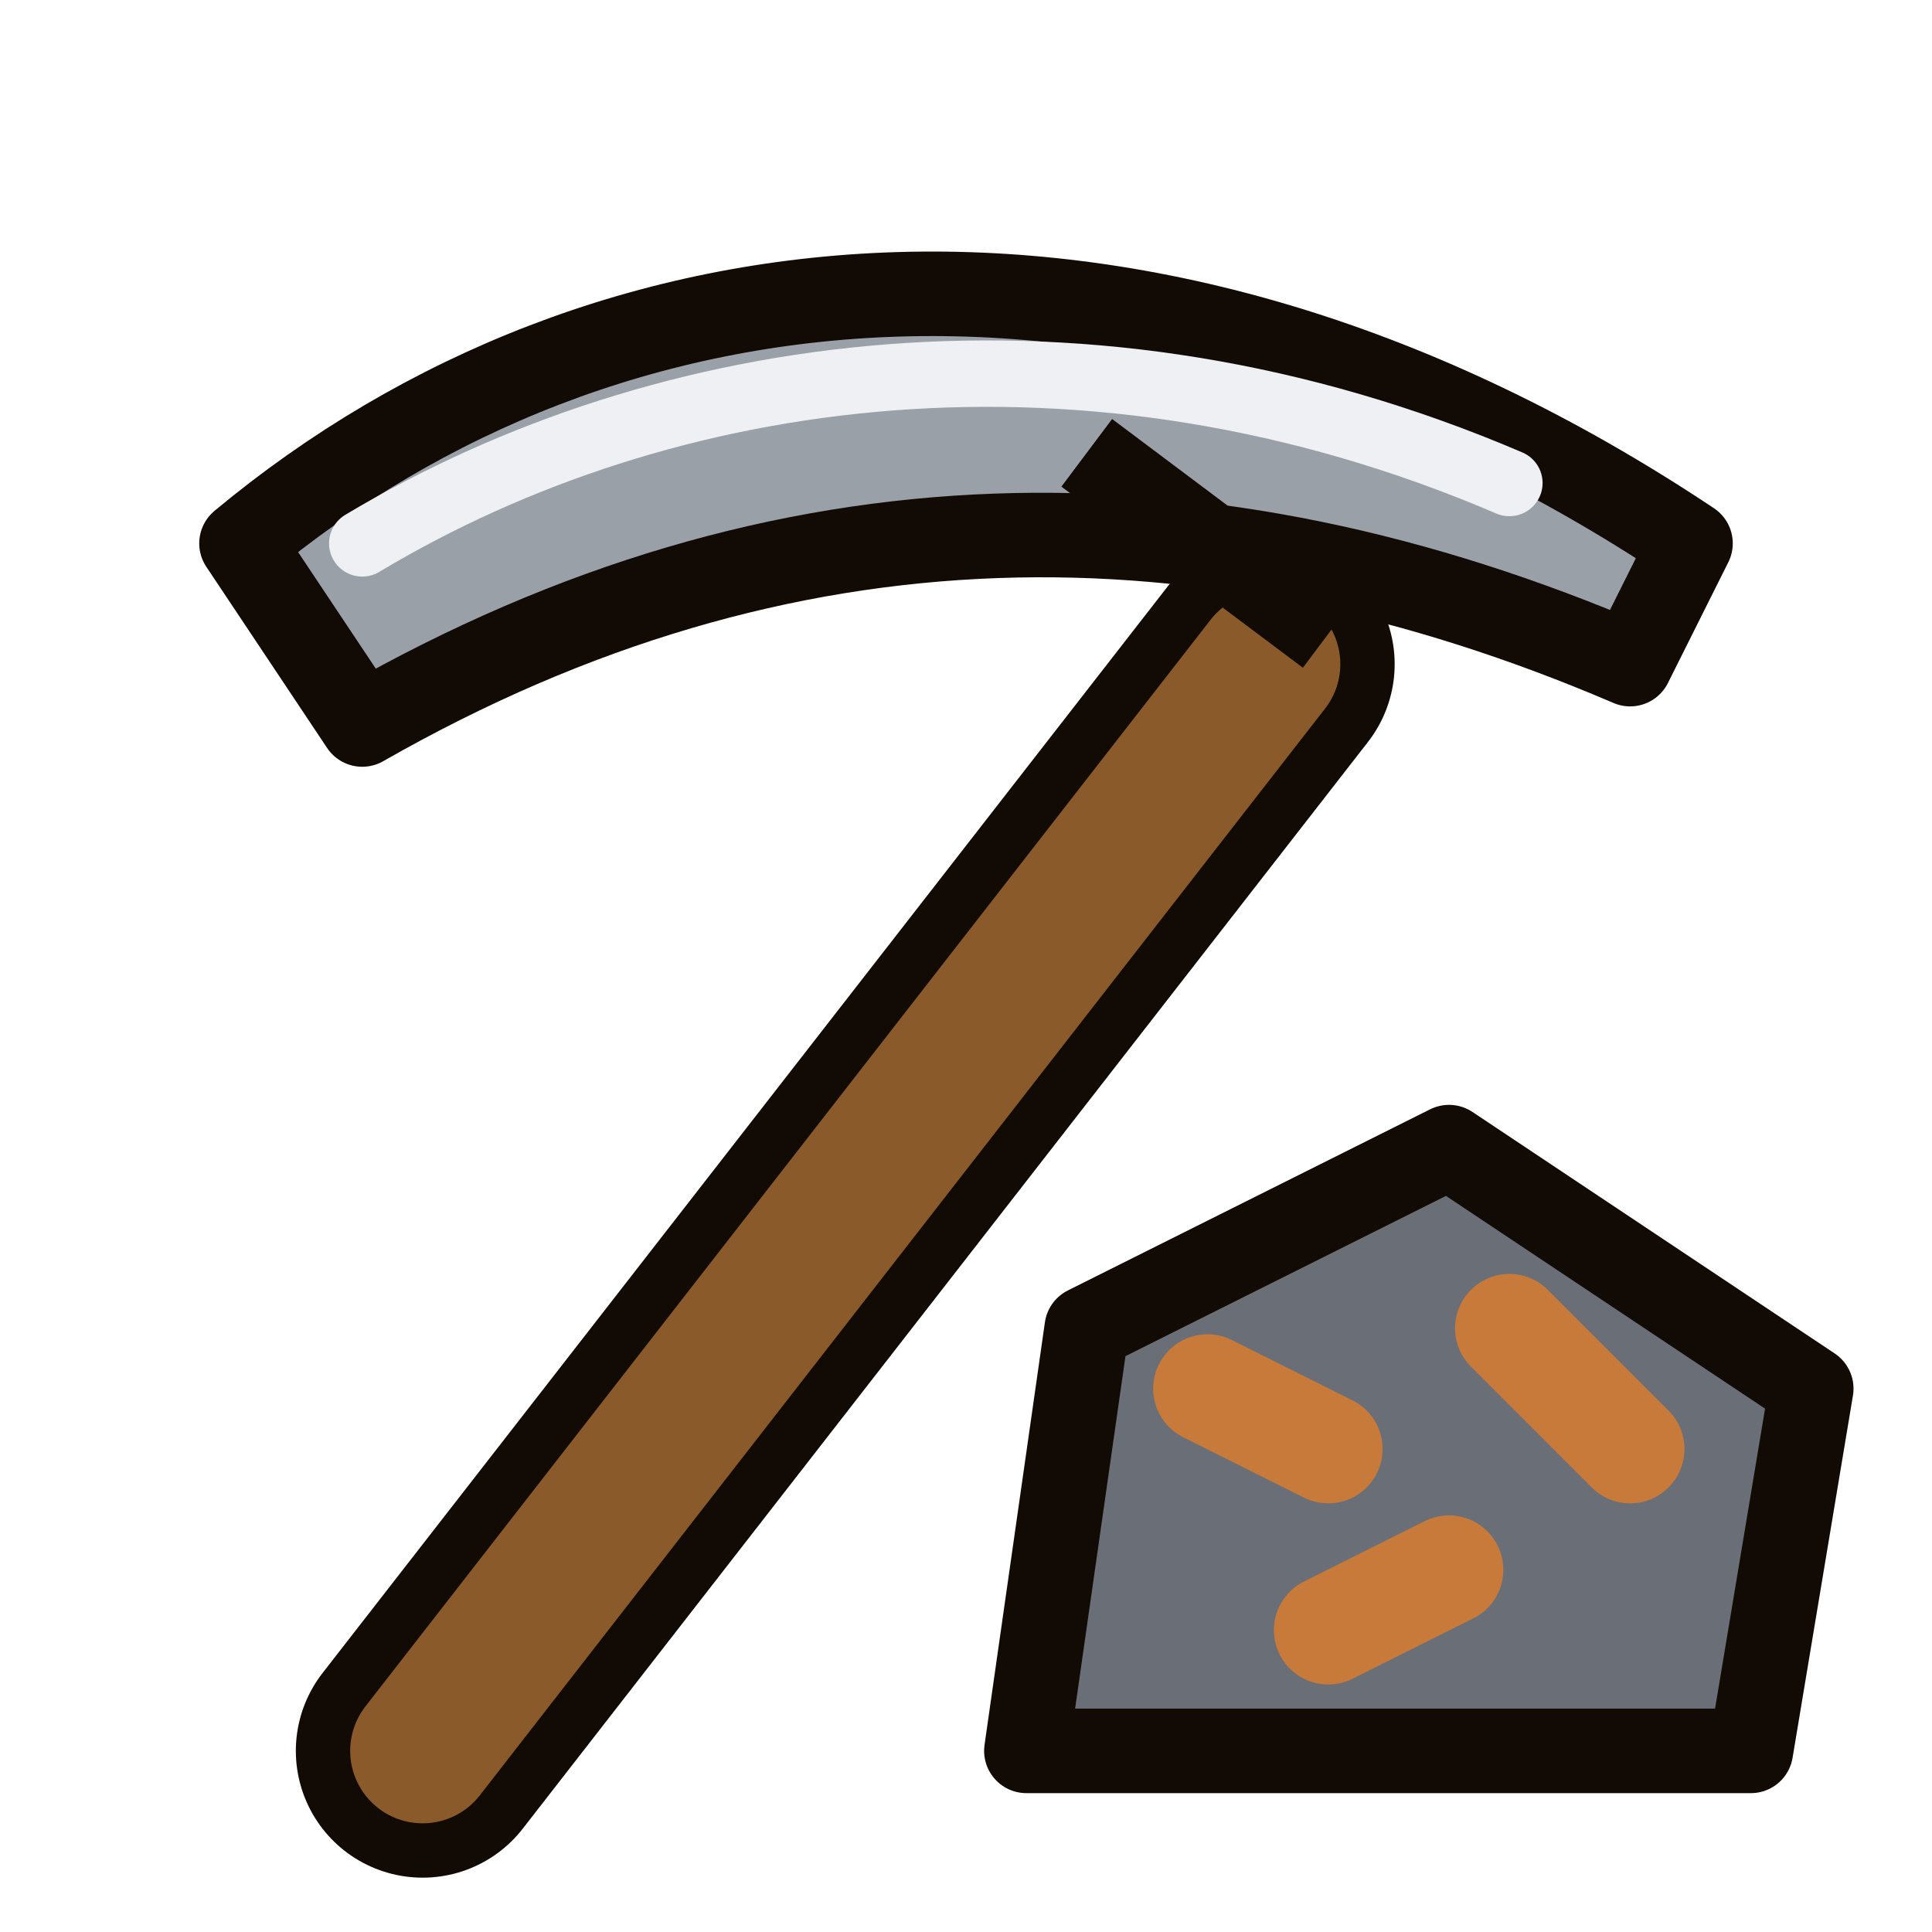
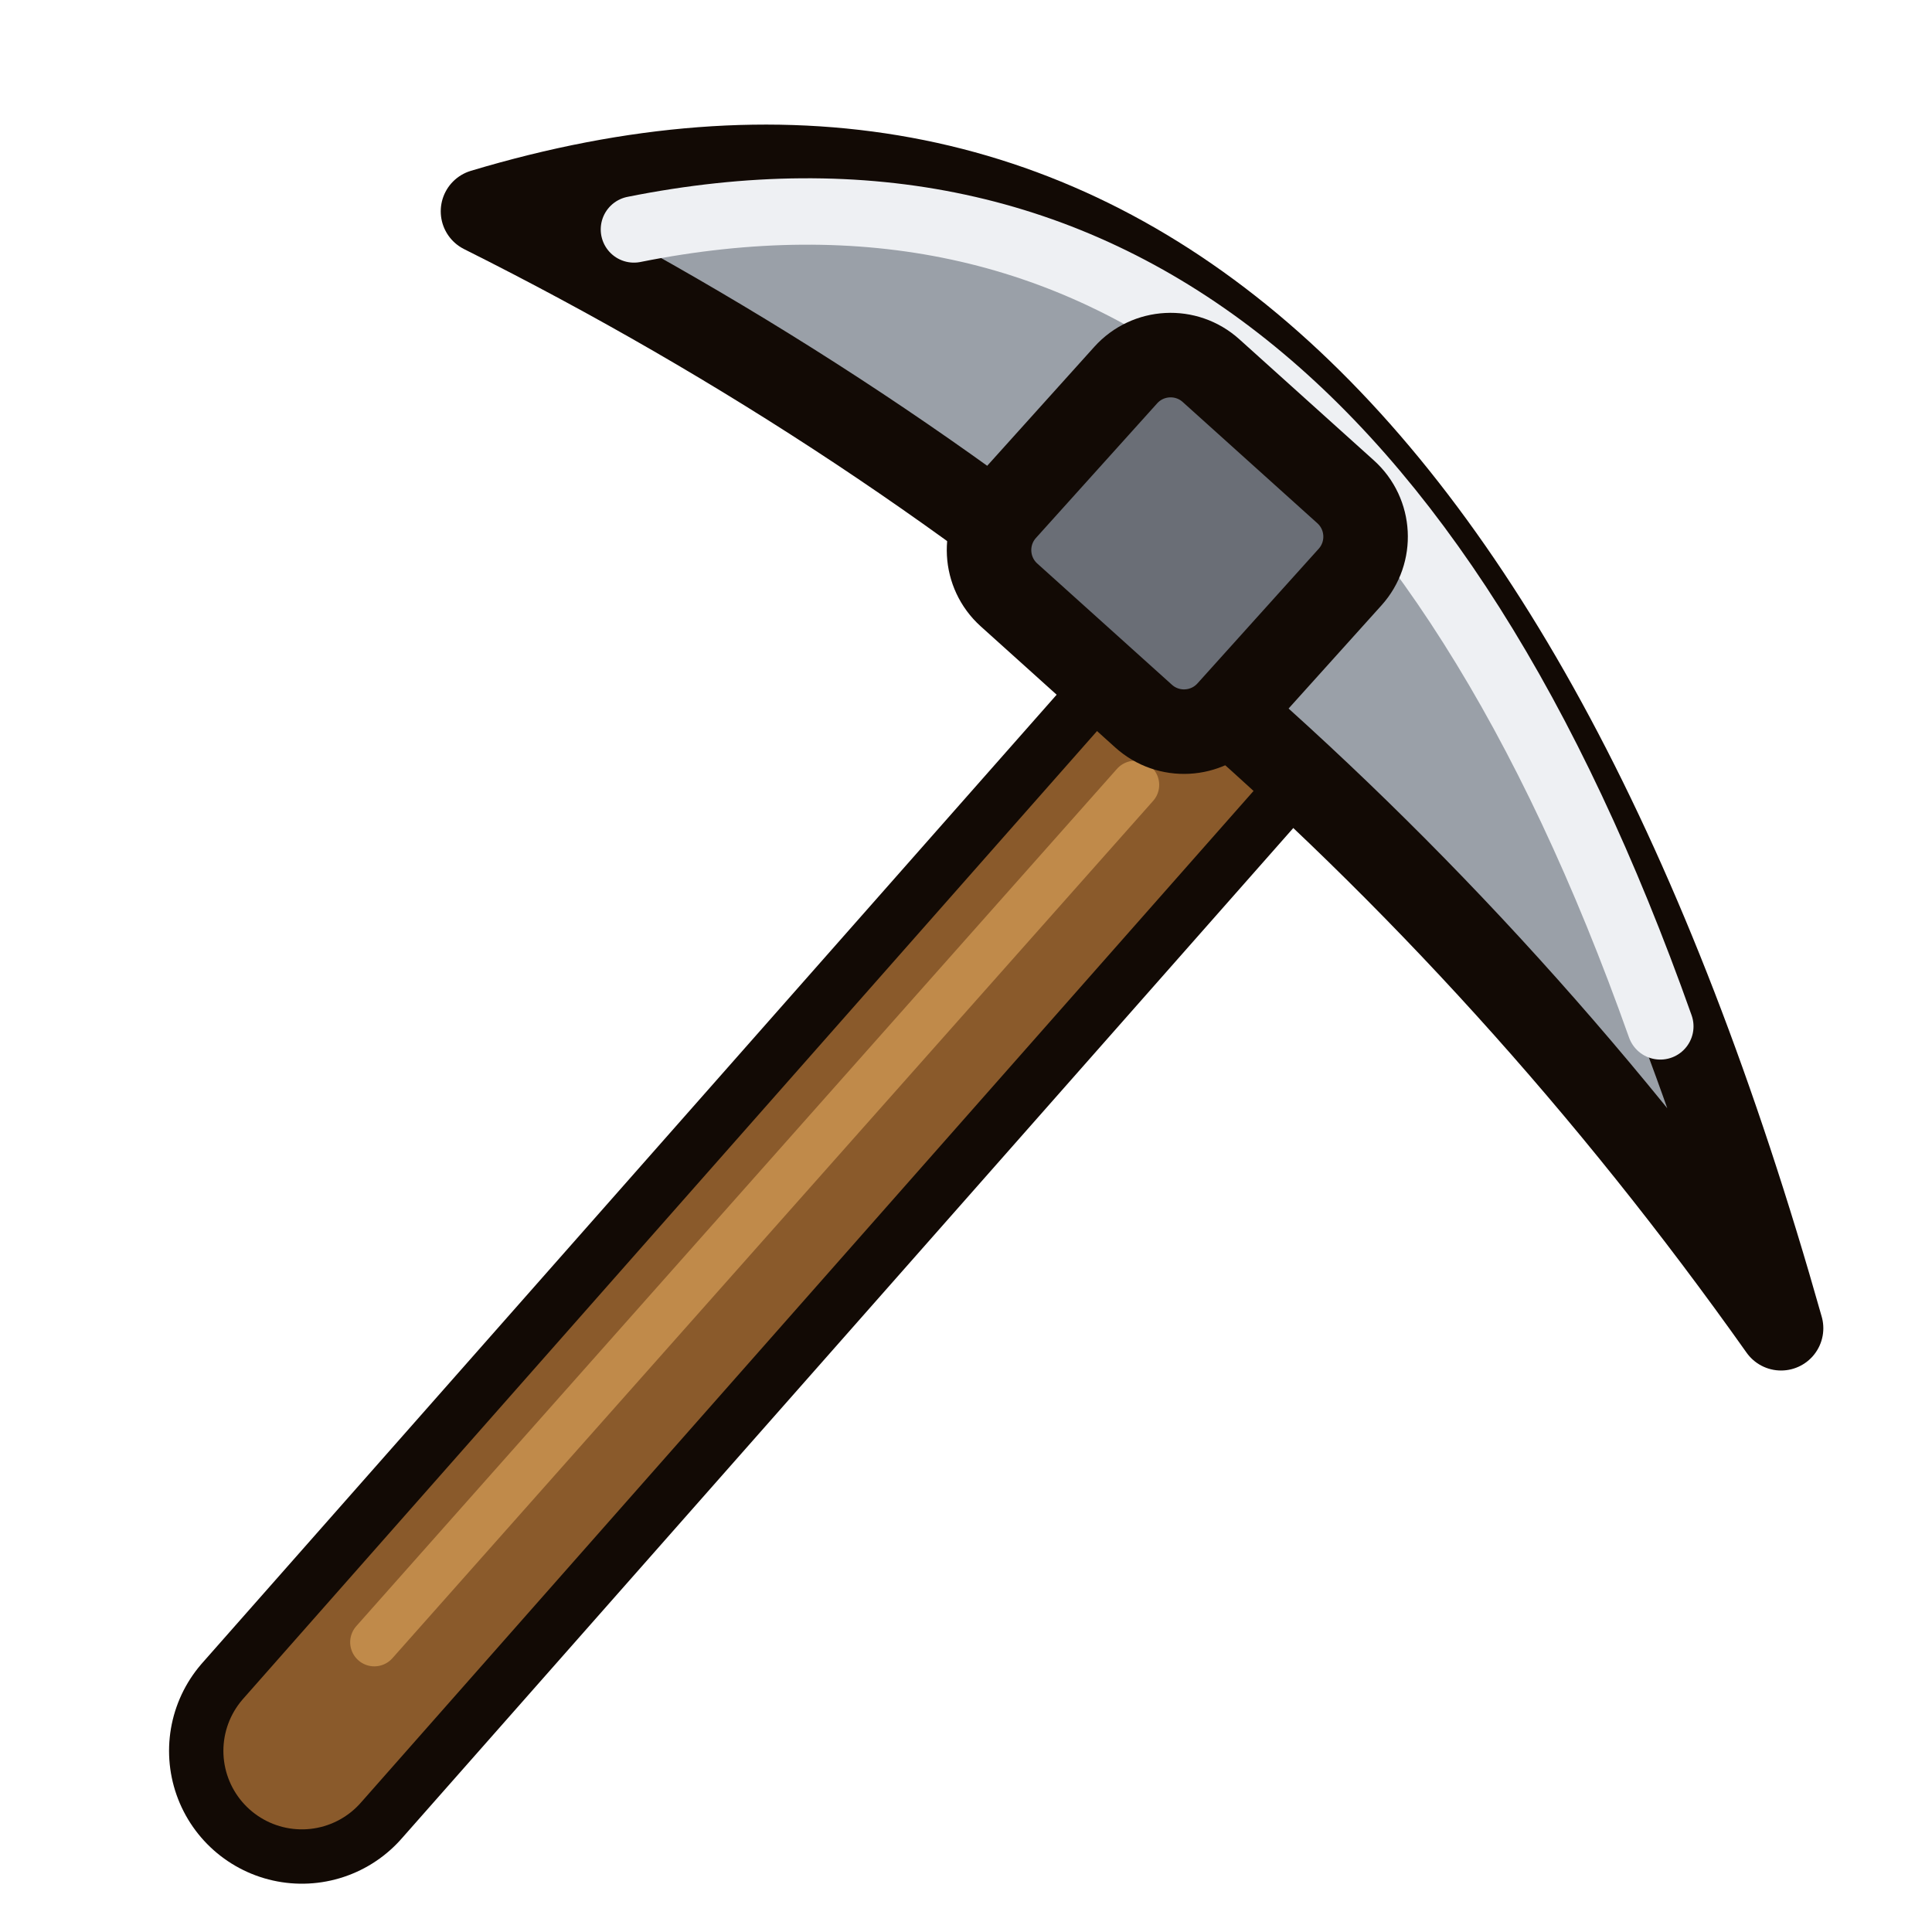
<svg xmlns="http://www.w3.org/2000/svg" viewBox="0 0 32 32" width="32" height="32">
-   <path d="M7 29L21 11" stroke="#120a05" stroke-width="4.2" stroke-linecap="round" fill="none" />
-   <path d="M7 29L21 11" stroke="#8a5a2b" stroke-width="2.4" stroke-linecap="round" fill="none" />
-   <path d="M4 9c6-5 15-6 24 0l-1 2c-7-3-14-3-21 1z" fill="#9aa0a8" stroke="#120a05" stroke-width="1.4" stroke-linejoin="round" stroke-linecap="round" />
-   <path d="M6 9c5-3 12-4 19-1" stroke="#eef0f3" stroke-width="1.1" stroke-linecap="round" fill="none" />
-   <path d="M18 7.5l4 3" stroke="#120a05" stroke-width="1.4" />
-   <path d="M18 22l6-3 6 4-1 6H17z" fill="#6a6e76" stroke="#120a05" stroke-width="1.4" stroke-linejoin="round" stroke-linecap="round" />
-   <path d="M20 23l2 1M25 22l2 2M22 27l2-1" stroke="#c87a3a" stroke-width="1.8" stroke-linecap="round" fill="none" />
+   <path d="M5 29L20 12" stroke="#120a05" stroke-width="4.4" stroke-linecap="round" fill="none" />
+   <path d="M5 29L20 12" stroke="#8a5a2b" stroke-width="2.6" stroke-linecap="round" fill="none" />
+   <path d="M6.2 27.2L18.8 13" stroke="#c08a4a" stroke-width=".8" stroke-linecap="round" fill="none" />
+   <path d="M8 3.5Q23 -1 29.5 22Q21 10 8 3.5z" fill="#9aa0a8" stroke="#120a05" stroke-width="1.4" stroke-linejoin="round" stroke-linecap="round" />
+   <path d="M10.5 3.8Q22 1.5 27.5 17" stroke="#eef0f3" stroke-width="1.1" stroke-linecap="round" fill="none" />
+   <rect x="17" y="6.5" width="5" height="5" rx="1" transform="rotate(42 19.5 9)" fill="#6a6e76" stroke="#120a05" stroke-width="1.4" stroke-linejoin="round" stroke-linecap="round" />
</svg>
